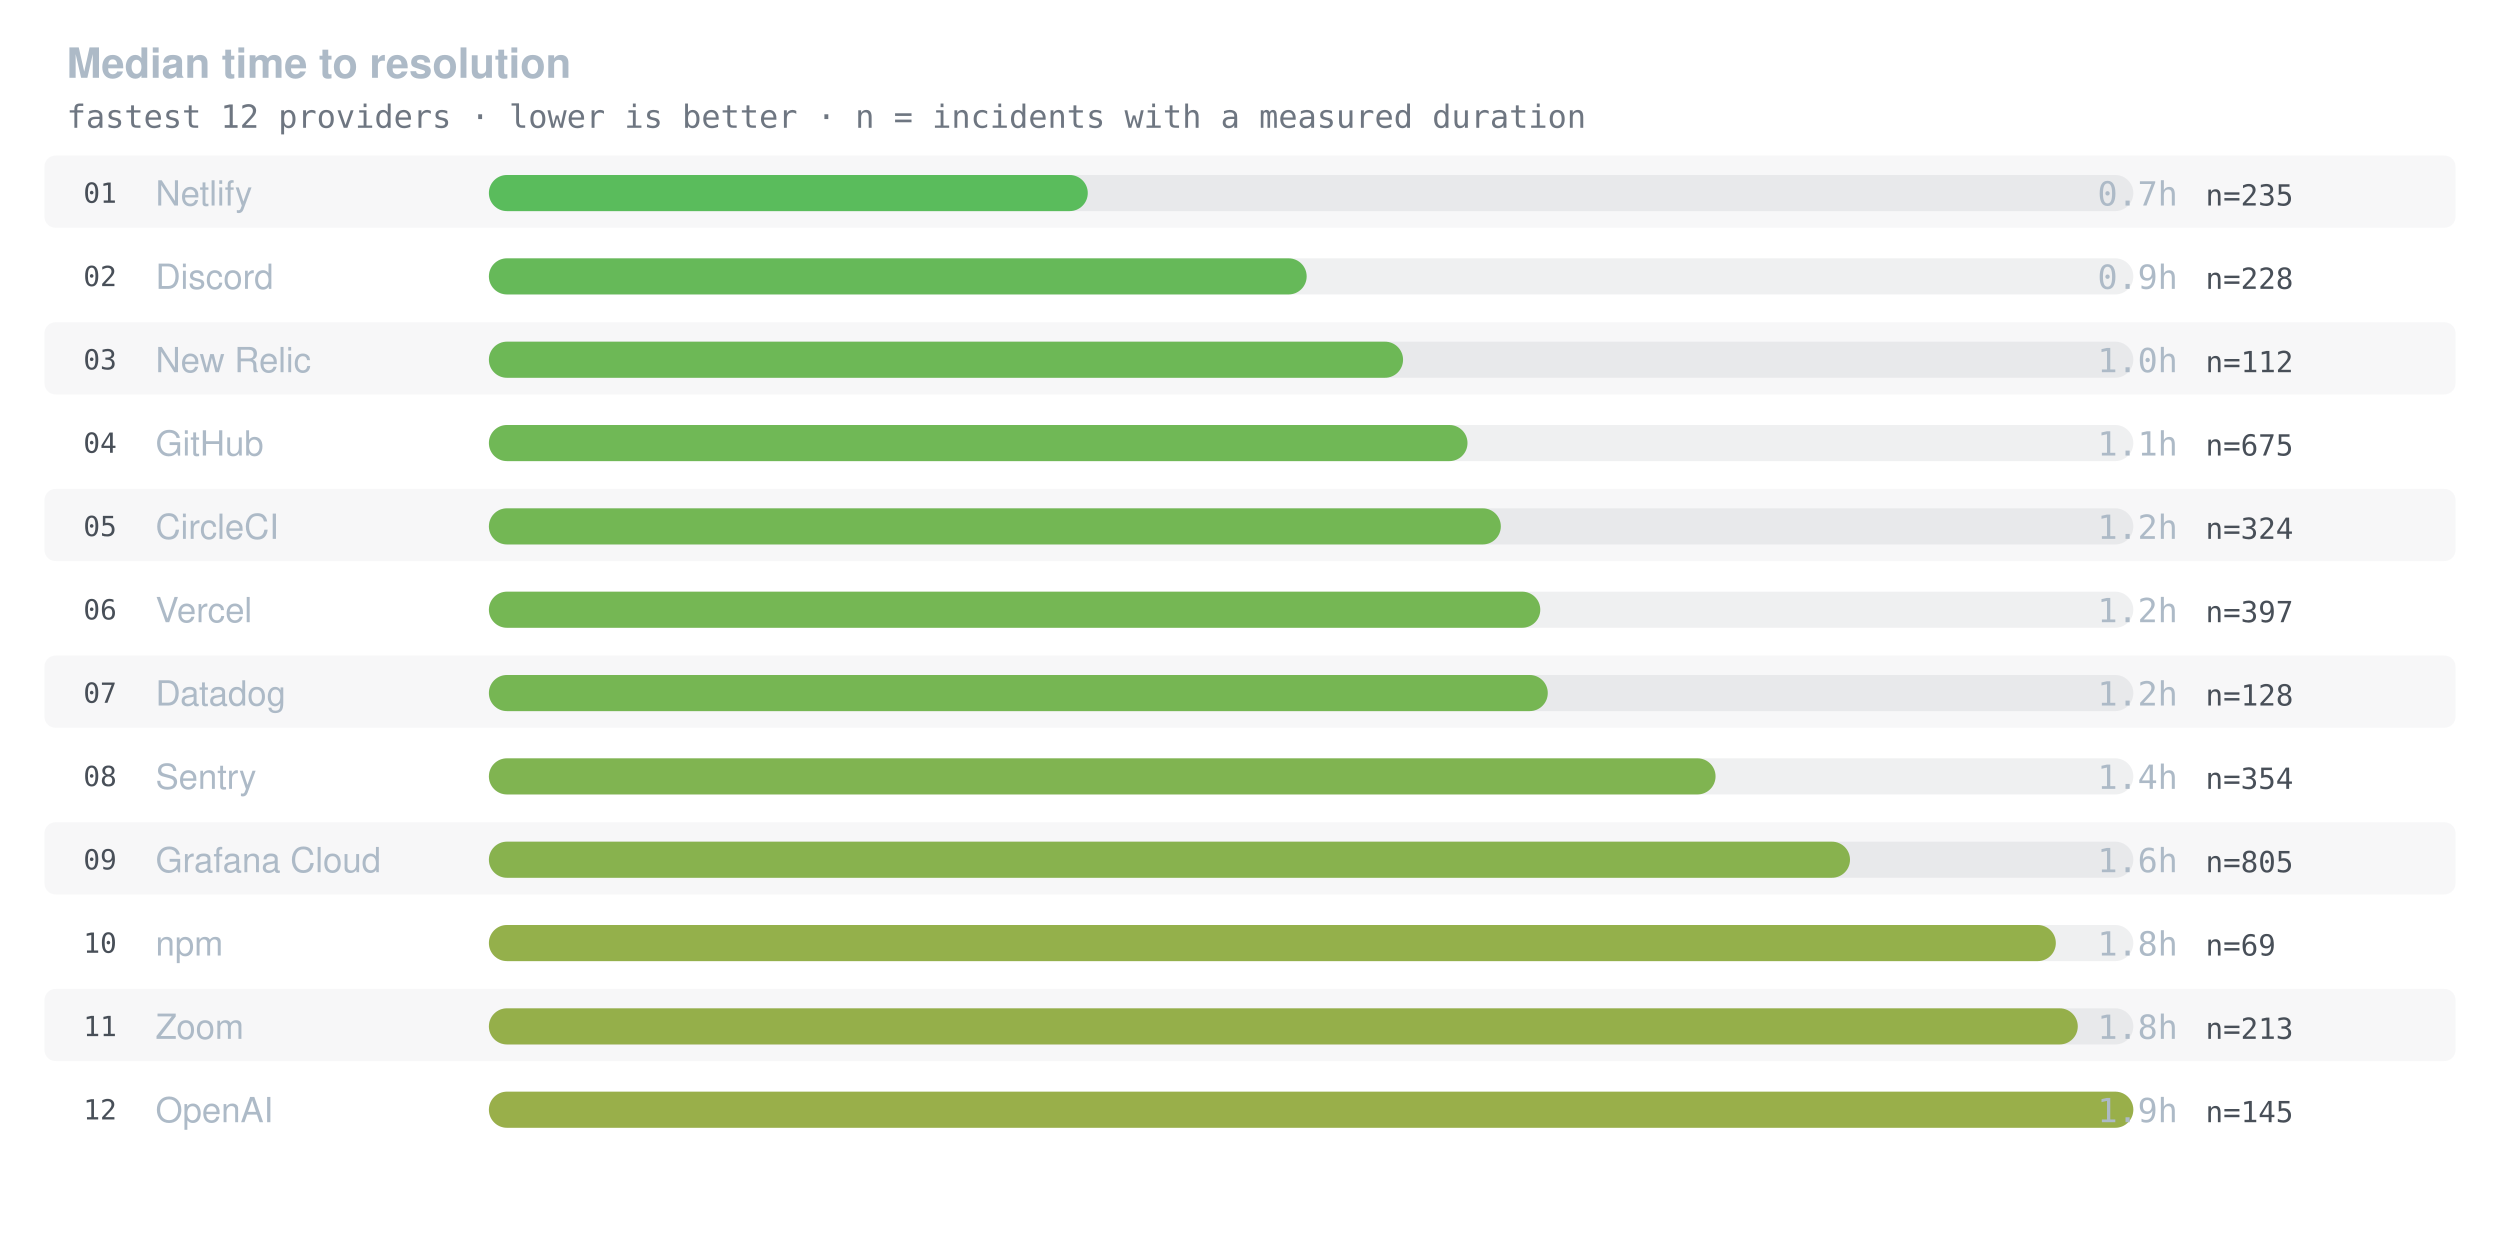
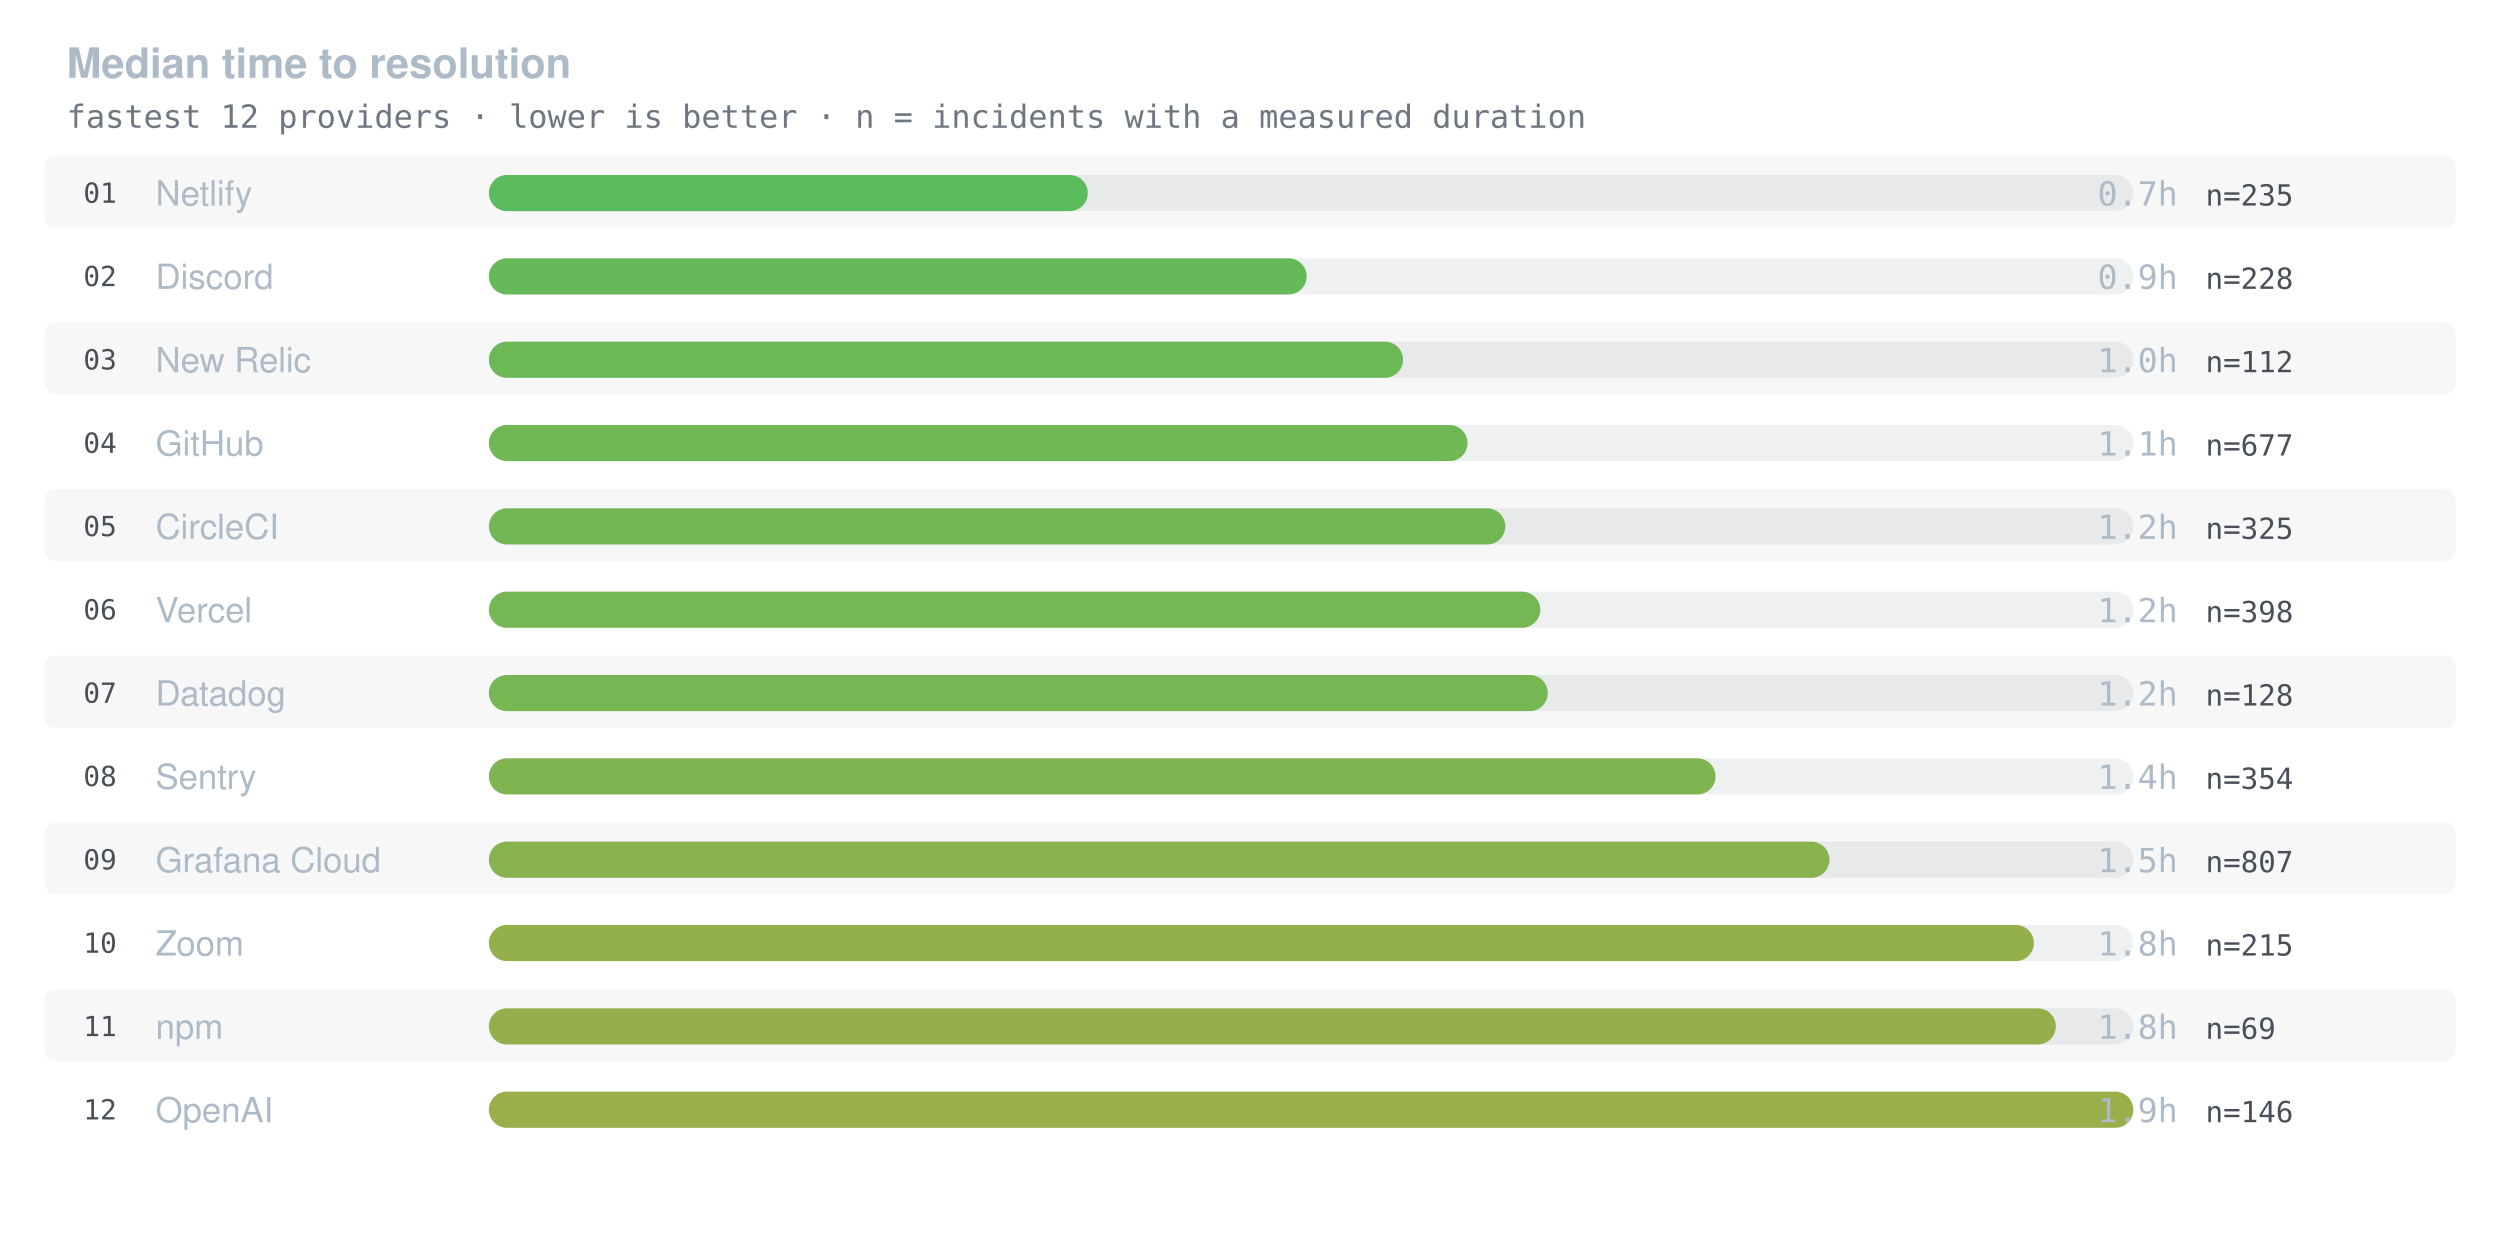
<svg xmlns="http://www.w3.org/2000/svg" viewBox="0 0 900 444" width="900" height="444" role="img">
  <text x="24" y="28" fill="#adbac7" font-size="15" font-family="-apple-system,BlinkMacSystemFont,Segoe UI,Helvetica,Arial,sans-serif" font-weight="600">Median time to resolution</text>
  <text x="24" y="46" fill="#6e7681" font-size="11.5" font-family="ui-monospace,SFMono-Regular,Menlo,Consolas,monospace">fastest 12 providers · lower is better · n = incidents with a measured duration</text>
  <rect x="16" y="56" width="868" height="26" rx="4" fill="#6e7681" opacity="0.055" />
  <text x="30" y="73" fill="#484f58" font-size="10" font-family="ui-monospace,SFMono-Regular,Menlo,Consolas,monospace">01</text>
  <text x="56" y="74" fill="#adbac7" font-size="12.5" font-family="-apple-system,BlinkMacSystemFont,Segoe UI,Helvetica,Arial,sans-serif">Netlify</text>
  <rect x="176" y="63" width="592" height="13" rx="6.5" fill="#6e7681" opacity="0.11" />
  <rect x="176" y="63" width="215.6" height="13" rx="6.5" fill="#4ab74d" opacity="0.9" />
  <text x="784" y="74" fill="#adbac7" font-size="12" font-family="ui-monospace,SFMono-Regular,Menlo,Consolas,monospace" text-anchor="end">0.7h</text>
  <text x="794" y="74" fill="#484f58" font-size="10.5" font-family="ui-monospace,SFMono-Regular,Menlo,Consolas,monospace">n=235</text>
  <text x="30" y="103" fill="#484f58" font-size="10" font-family="ui-monospace,SFMono-Regular,Menlo,Consolas,monospace">02</text>
  <text x="56" y="104" fill="#adbac7" font-size="12.5" font-family="-apple-system,BlinkMacSystemFont,Segoe UI,Helvetica,Arial,sans-serif">Discord</text>
  <rect x="176" y="93" width="592" height="13" rx="6.5" fill="#6e7681" opacity="0.11" />
  <rect x="176" y="93" width="294.4" height="13" rx="6.5" fill="#58b348" opacity="0.9" />
  <text x="784" y="104" fill="#adbac7" font-size="12" font-family="ui-monospace,SFMono-Regular,Menlo,Consolas,monospace" text-anchor="end">0.9h</text>
  <text x="794" y="104" fill="#484f58" font-size="10.5" font-family="ui-monospace,SFMono-Regular,Menlo,Consolas,monospace">n=228</text>
  <rect x="16" y="116" width="868" height="26" rx="4" fill="#6e7681" opacity="0.055" />
  <text x="30" y="133" fill="#484f58" font-size="10" font-family="ui-monospace,SFMono-Regular,Menlo,Consolas,monospace">03</text>
  <text x="56" y="134" fill="#adbac7" font-size="12.5" font-family="-apple-system,BlinkMacSystemFont,Segoe UI,Helvetica,Arial,sans-serif">New Relic</text>
  <rect x="176" y="123" width="592" height="13" rx="6.5" fill="#6e7681" opacity="0.11" />
  <rect x="176" y="123" width="329.1" height="13" rx="6.5" fill="#5fb246" opacity="0.9" />
  <text x="784" y="134" fill="#adbac7" font-size="12" font-family="ui-monospace,SFMono-Regular,Menlo,Consolas,monospace" text-anchor="end">1.0h</text>
  <text x="794" y="134" fill="#484f58" font-size="10.5" font-family="ui-monospace,SFMono-Regular,Menlo,Consolas,monospace">n=112</text>
  <text x="30" y="163" fill="#484f58" font-size="10" font-family="ui-monospace,SFMono-Regular,Menlo,Consolas,monospace">04</text>
  <text x="56" y="164" fill="#adbac7" font-size="12.5" font-family="-apple-system,BlinkMacSystemFont,Segoe UI,Helvetica,Arial,sans-serif">GitHub</text>
  <rect x="176" y="153" width="592" height="13" rx="6.5" fill="#6e7681" opacity="0.11" />
  <rect x="176" y="153" width="352.3" height="13" rx="6.5" fill="#63b145" opacity="0.9" />
  <text x="784" y="164" fill="#adbac7" font-size="12" font-family="ui-monospace,SFMono-Regular,Menlo,Consolas,monospace" text-anchor="end">1.1h</text>
-   <text x="794" y="164" fill="#484f58" font-size="10.5" font-family="ui-monospace,SFMono-Regular,Menlo,Consolas,monospace">n=675</text>
+   <text x="794" y="164" fill="#484f58" font-size="10.5" font-family="ui-monospace,SFMono-Regular,Menlo,Consolas,monospace">n=677</text>
  <rect x="16" y="176" width="868" height="26" rx="4" fill="#6e7681" opacity="0.055" />
  <text x="30" y="193" fill="#484f58" font-size="10" font-family="ui-monospace,SFMono-Regular,Menlo,Consolas,monospace">05</text>
  <text x="56" y="194" fill="#adbac7" font-size="12.5" font-family="-apple-system,BlinkMacSystemFont,Segoe UI,Helvetica,Arial,sans-serif">CircleCI</text>
  <rect x="176" y="183" width="592" height="13" rx="6.5" fill="#6e7681" opacity="0.11" />
-   <rect x="176" y="183" width="364.3" height="13" rx="6.5" fill="#66b144" opacity="0.9" />
+   <rect x="176" y="183" width="365.9" height="13" rx="6.5" fill="#66b144" opacity="0.9" />
  <text x="784" y="194" fill="#adbac7" font-size="12" font-family="ui-monospace,SFMono-Regular,Menlo,Consolas,monospace" text-anchor="end">1.2h</text>
-   <text x="794" y="194" fill="#484f58" font-size="10.5" font-family="ui-monospace,SFMono-Regular,Menlo,Consolas,monospace">n=324</text>
+   <text x="794" y="194" fill="#484f58" font-size="10.5" font-family="ui-monospace,SFMono-Regular,Menlo,Consolas,monospace">n=325</text>
  <text x="30" y="223" fill="#484f58" font-size="10" font-family="ui-monospace,SFMono-Regular,Menlo,Consolas,monospace">06</text>
  <text x="56" y="224" fill="#adbac7" font-size="12.5" font-family="-apple-system,BlinkMacSystemFont,Segoe UI,Helvetica,Arial,sans-serif">Vercel</text>
  <rect x="176" y="213" width="592" height="13" rx="6.5" fill="#6e7681" opacity="0.11" />
  <rect x="176" y="213" width="378.5" height="13" rx="6.5" fill="#68b043" opacity="0.9" />
  <text x="784" y="224" fill="#adbac7" font-size="12" font-family="ui-monospace,SFMono-Regular,Menlo,Consolas,monospace" text-anchor="end">1.2h</text>
-   <text x="794" y="224" fill="#484f58" font-size="10.5" font-family="ui-monospace,SFMono-Regular,Menlo,Consolas,monospace">n=397</text>
+   <text x="794" y="224" fill="#484f58" font-size="10.5" font-family="ui-monospace,SFMono-Regular,Menlo,Consolas,monospace">n=398</text>
  <rect x="16" y="236" width="868" height="26" rx="4" fill="#6e7681" opacity="0.055" />
  <text x="30" y="253" fill="#484f58" font-size="10" font-family="ui-monospace,SFMono-Regular,Menlo,Consolas,monospace">07</text>
  <text x="56" y="254" fill="#adbac7" font-size="12.5" font-family="-apple-system,BlinkMacSystemFont,Segoe UI,Helvetica,Arial,sans-serif">Datadog</text>
  <rect x="176" y="243" width="592" height="13" rx="6.5" fill="#6e7681" opacity="0.11" />
  <rect x="176" y="243" width="381.2" height="13" rx="6.5" fill="#69b043" opacity="0.9" />
  <text x="784" y="254" fill="#adbac7" font-size="12" font-family="ui-monospace,SFMono-Regular,Menlo,Consolas,monospace" text-anchor="end">1.2h</text>
  <text x="794" y="254" fill="#484f58" font-size="10.5" font-family="ui-monospace,SFMono-Regular,Menlo,Consolas,monospace">n=128</text>
  <text x="30" y="283" fill="#484f58" font-size="10" font-family="ui-monospace,SFMono-Regular,Menlo,Consolas,monospace">08</text>
  <text x="56" y="284" fill="#adbac7" font-size="12.5" font-family="-apple-system,BlinkMacSystemFont,Segoe UI,Helvetica,Arial,sans-serif">Sentry</text>
  <rect x="176" y="273" width="592" height="13" rx="6.5" fill="#6e7681" opacity="0.11" />
  <rect x="176" y="273" width="441.6" height="13" rx="6.5" fill="#74ad3f" opacity="0.9" />
  <text x="784" y="284" fill="#adbac7" font-size="12" font-family="ui-monospace,SFMono-Regular,Menlo,Consolas,monospace" text-anchor="end">1.4h</text>
  <text x="794" y="284" fill="#484f58" font-size="10.5" font-family="ui-monospace,SFMono-Regular,Menlo,Consolas,monospace">n=354</text>
  <rect x="16" y="296" width="868" height="26" rx="4" fill="#6e7681" opacity="0.055" />
  <text x="30" y="313" fill="#484f58" font-size="10" font-family="ui-monospace,SFMono-Regular,Menlo,Consolas,monospace">09</text>
  <text x="56" y="314" fill="#adbac7" font-size="12.5" font-family="-apple-system,BlinkMacSystemFont,Segoe UI,Helvetica,Arial,sans-serif">Grafana Cloud</text>
  <rect x="176" y="303" width="592" height="13" rx="6.5" fill="#6e7681" opacity="0.11" />
-   <rect x="176" y="303" width="490.0" height="13" rx="6.5" fill="#7dac3d" opacity="0.9" />
-   <text x="784" y="314" fill="#adbac7" font-size="12" font-family="ui-monospace,SFMono-Regular,Menlo,Consolas,monospace" text-anchor="end">1.6h</text>
-   <text x="794" y="314" fill="#484f58" font-size="10.5" font-family="ui-monospace,SFMono-Regular,Menlo,Consolas,monospace">n=805</text>
+   <rect x="176" y="303" width="482.6" height="13" rx="6.5" fill="#7cac3d" opacity="0.9" />
+   <text x="784" y="314" fill="#adbac7" font-size="12" font-family="ui-monospace,SFMono-Regular,Menlo,Consolas,monospace" text-anchor="end">1.5h</text>
+   <text x="794" y="314" fill="#484f58" font-size="10.5" font-family="ui-monospace,SFMono-Regular,Menlo,Consolas,monospace">n=807</text>
  <text x="30" y="343" fill="#484f58" font-size="10" font-family="ui-monospace,SFMono-Regular,Menlo,Consolas,monospace">10</text>
-   <text x="56" y="344" fill="#adbac7" font-size="12.5" font-family="-apple-system,BlinkMacSystemFont,Segoe UI,Helvetica,Arial,sans-serif">npm</text>
+   <text x="56" y="344" fill="#adbac7" font-size="12.5" font-family="-apple-system,BlinkMacSystemFont,Segoe UI,Helvetica,Arial,sans-serif">Zoom</text>
  <rect x="176" y="333" width="592" height="13" rx="6.5" fill="#6e7681" opacity="0.11" />
-   <rect x="176" y="333" width="564.1" height="13" rx="6.5" fill="#8ba938" opacity="0.9" />
+   <rect x="176" y="333" width="556.2" height="13" rx="6.5" fill="#89a939" opacity="0.9" />
  <text x="784" y="344" fill="#adbac7" font-size="12" font-family="ui-monospace,SFMono-Regular,Menlo,Consolas,monospace" text-anchor="end">1.8h</text>
-   <text x="794" y="344" fill="#484f58" font-size="10.5" font-family="ui-monospace,SFMono-Regular,Menlo,Consolas,monospace">n=69</text>
+   <text x="794" y="344" fill="#484f58" font-size="10.5" font-family="ui-monospace,SFMono-Regular,Menlo,Consolas,monospace">n=215</text>
  <rect x="16" y="356" width="868" height="26" rx="4" fill="#6e7681" opacity="0.055" />
  <text x="30" y="373" fill="#484f58" font-size="10" font-family="ui-monospace,SFMono-Regular,Menlo,Consolas,monospace">11</text>
-   <text x="56" y="374" fill="#adbac7" font-size="12.5" font-family="-apple-system,BlinkMacSystemFont,Segoe UI,Helvetica,Arial,sans-serif">Zoom</text>
+   <text x="56" y="374" fill="#adbac7" font-size="12.5" font-family="-apple-system,BlinkMacSystemFont,Segoe UI,Helvetica,Arial,sans-serif">npm</text>
  <rect x="176" y="363" width="592" height="13" rx="6.5" fill="#6e7681" opacity="0.11" />
-   <rect x="176" y="363" width="572.0" height="13" rx="6.5" fill="#8ca838" opacity="0.9" />
+   <rect x="176" y="363" width="564.1" height="13" rx="6.5" fill="#8ba938" opacity="0.9" />
  <text x="784" y="374" fill="#adbac7" font-size="12" font-family="ui-monospace,SFMono-Regular,Menlo,Consolas,monospace" text-anchor="end">1.8h</text>
-   <text x="794" y="374" fill="#484f58" font-size="10.5" font-family="ui-monospace,SFMono-Regular,Menlo,Consolas,monospace">n=213</text>
+   <text x="794" y="374" fill="#484f58" font-size="10.5" font-family="ui-monospace,SFMono-Regular,Menlo,Consolas,monospace">n=69</text>
  <text x="30" y="403" fill="#484f58" font-size="10" font-family="ui-monospace,SFMono-Regular,Menlo,Consolas,monospace">12</text>
  <text x="56" y="404" fill="#adbac7" font-size="12.5" font-family="-apple-system,BlinkMacSystemFont,Segoe UI,Helvetica,Arial,sans-serif">OpenAI</text>
  <rect x="176" y="393" width="592" height="13" rx="6.5" fill="#6e7681" opacity="0.11" />
  <rect x="176" y="393" width="592.0" height="13" rx="6.5" fill="#90a737" opacity="0.9" />
  <text x="784" y="404" fill="#adbac7" font-size="12" font-family="ui-monospace,SFMono-Regular,Menlo,Consolas,monospace" text-anchor="end">1.9h</text>
-   <text x="794" y="404" fill="#484f58" font-size="10.5" font-family="ui-monospace,SFMono-Regular,Menlo,Consolas,monospace">n=145</text>
+   <text x="794" y="404" fill="#484f58" font-size="10.5" font-family="ui-monospace,SFMono-Regular,Menlo,Consolas,monospace">n=146</text>
</svg>
